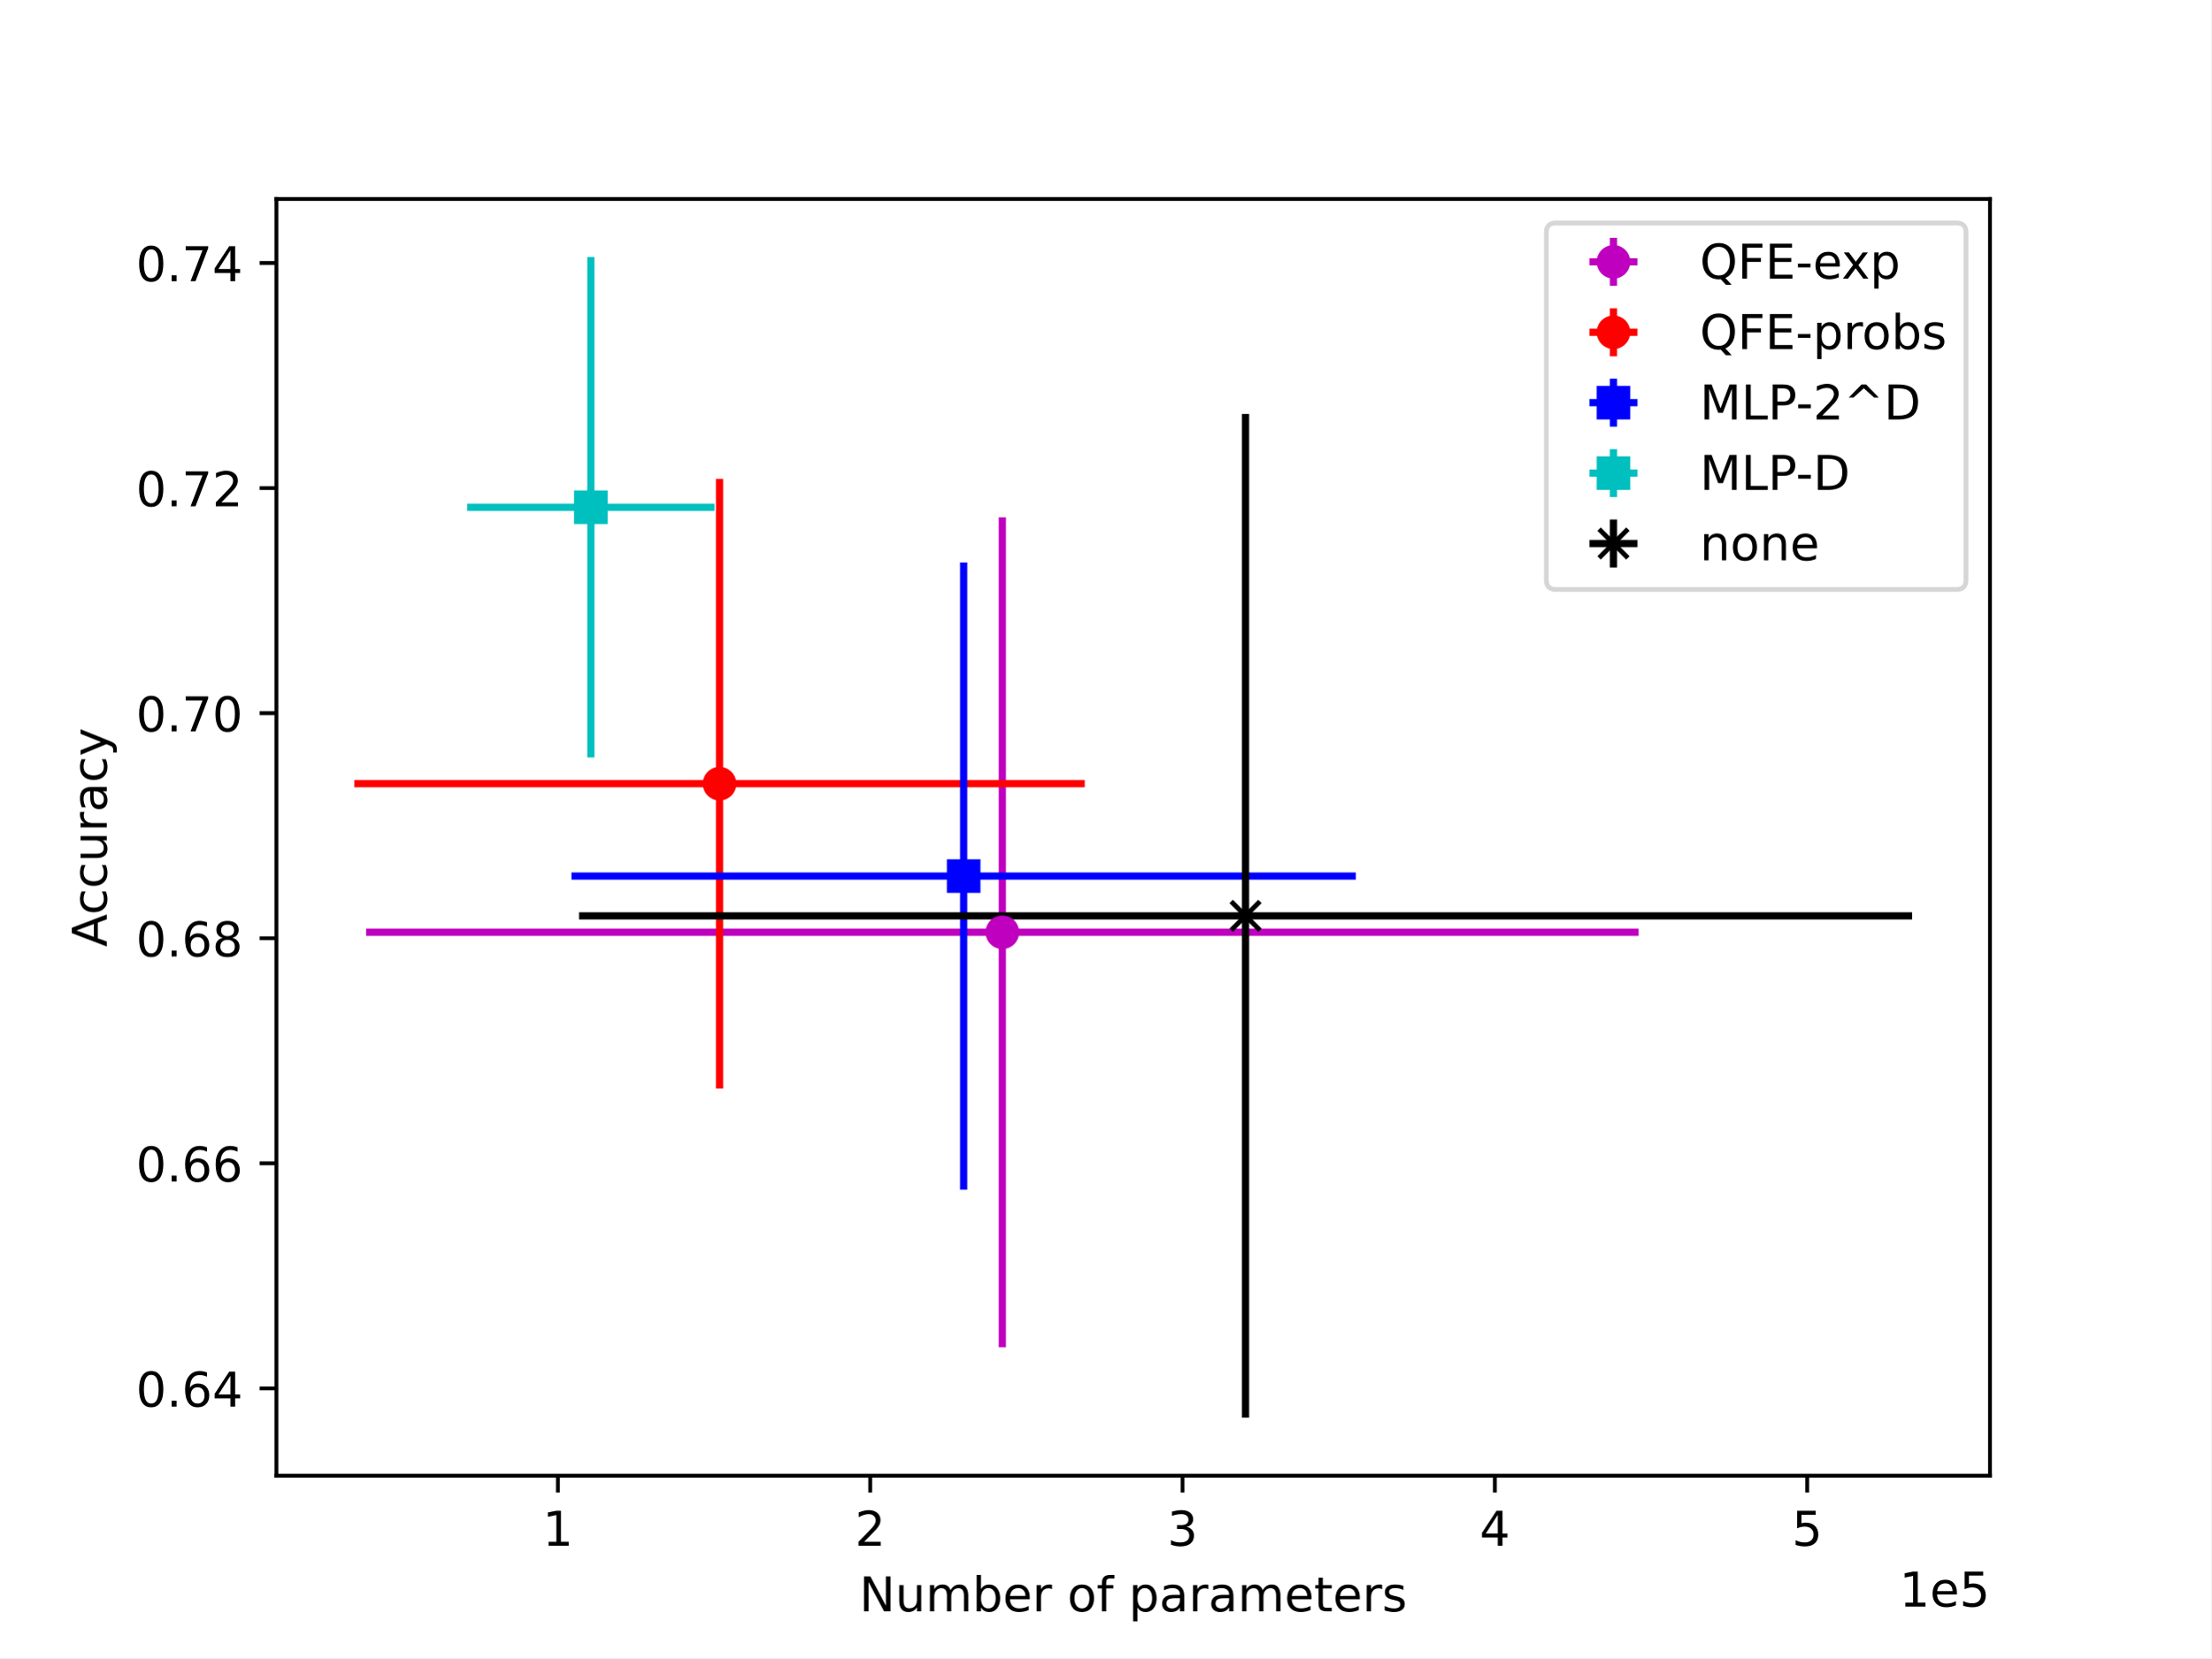
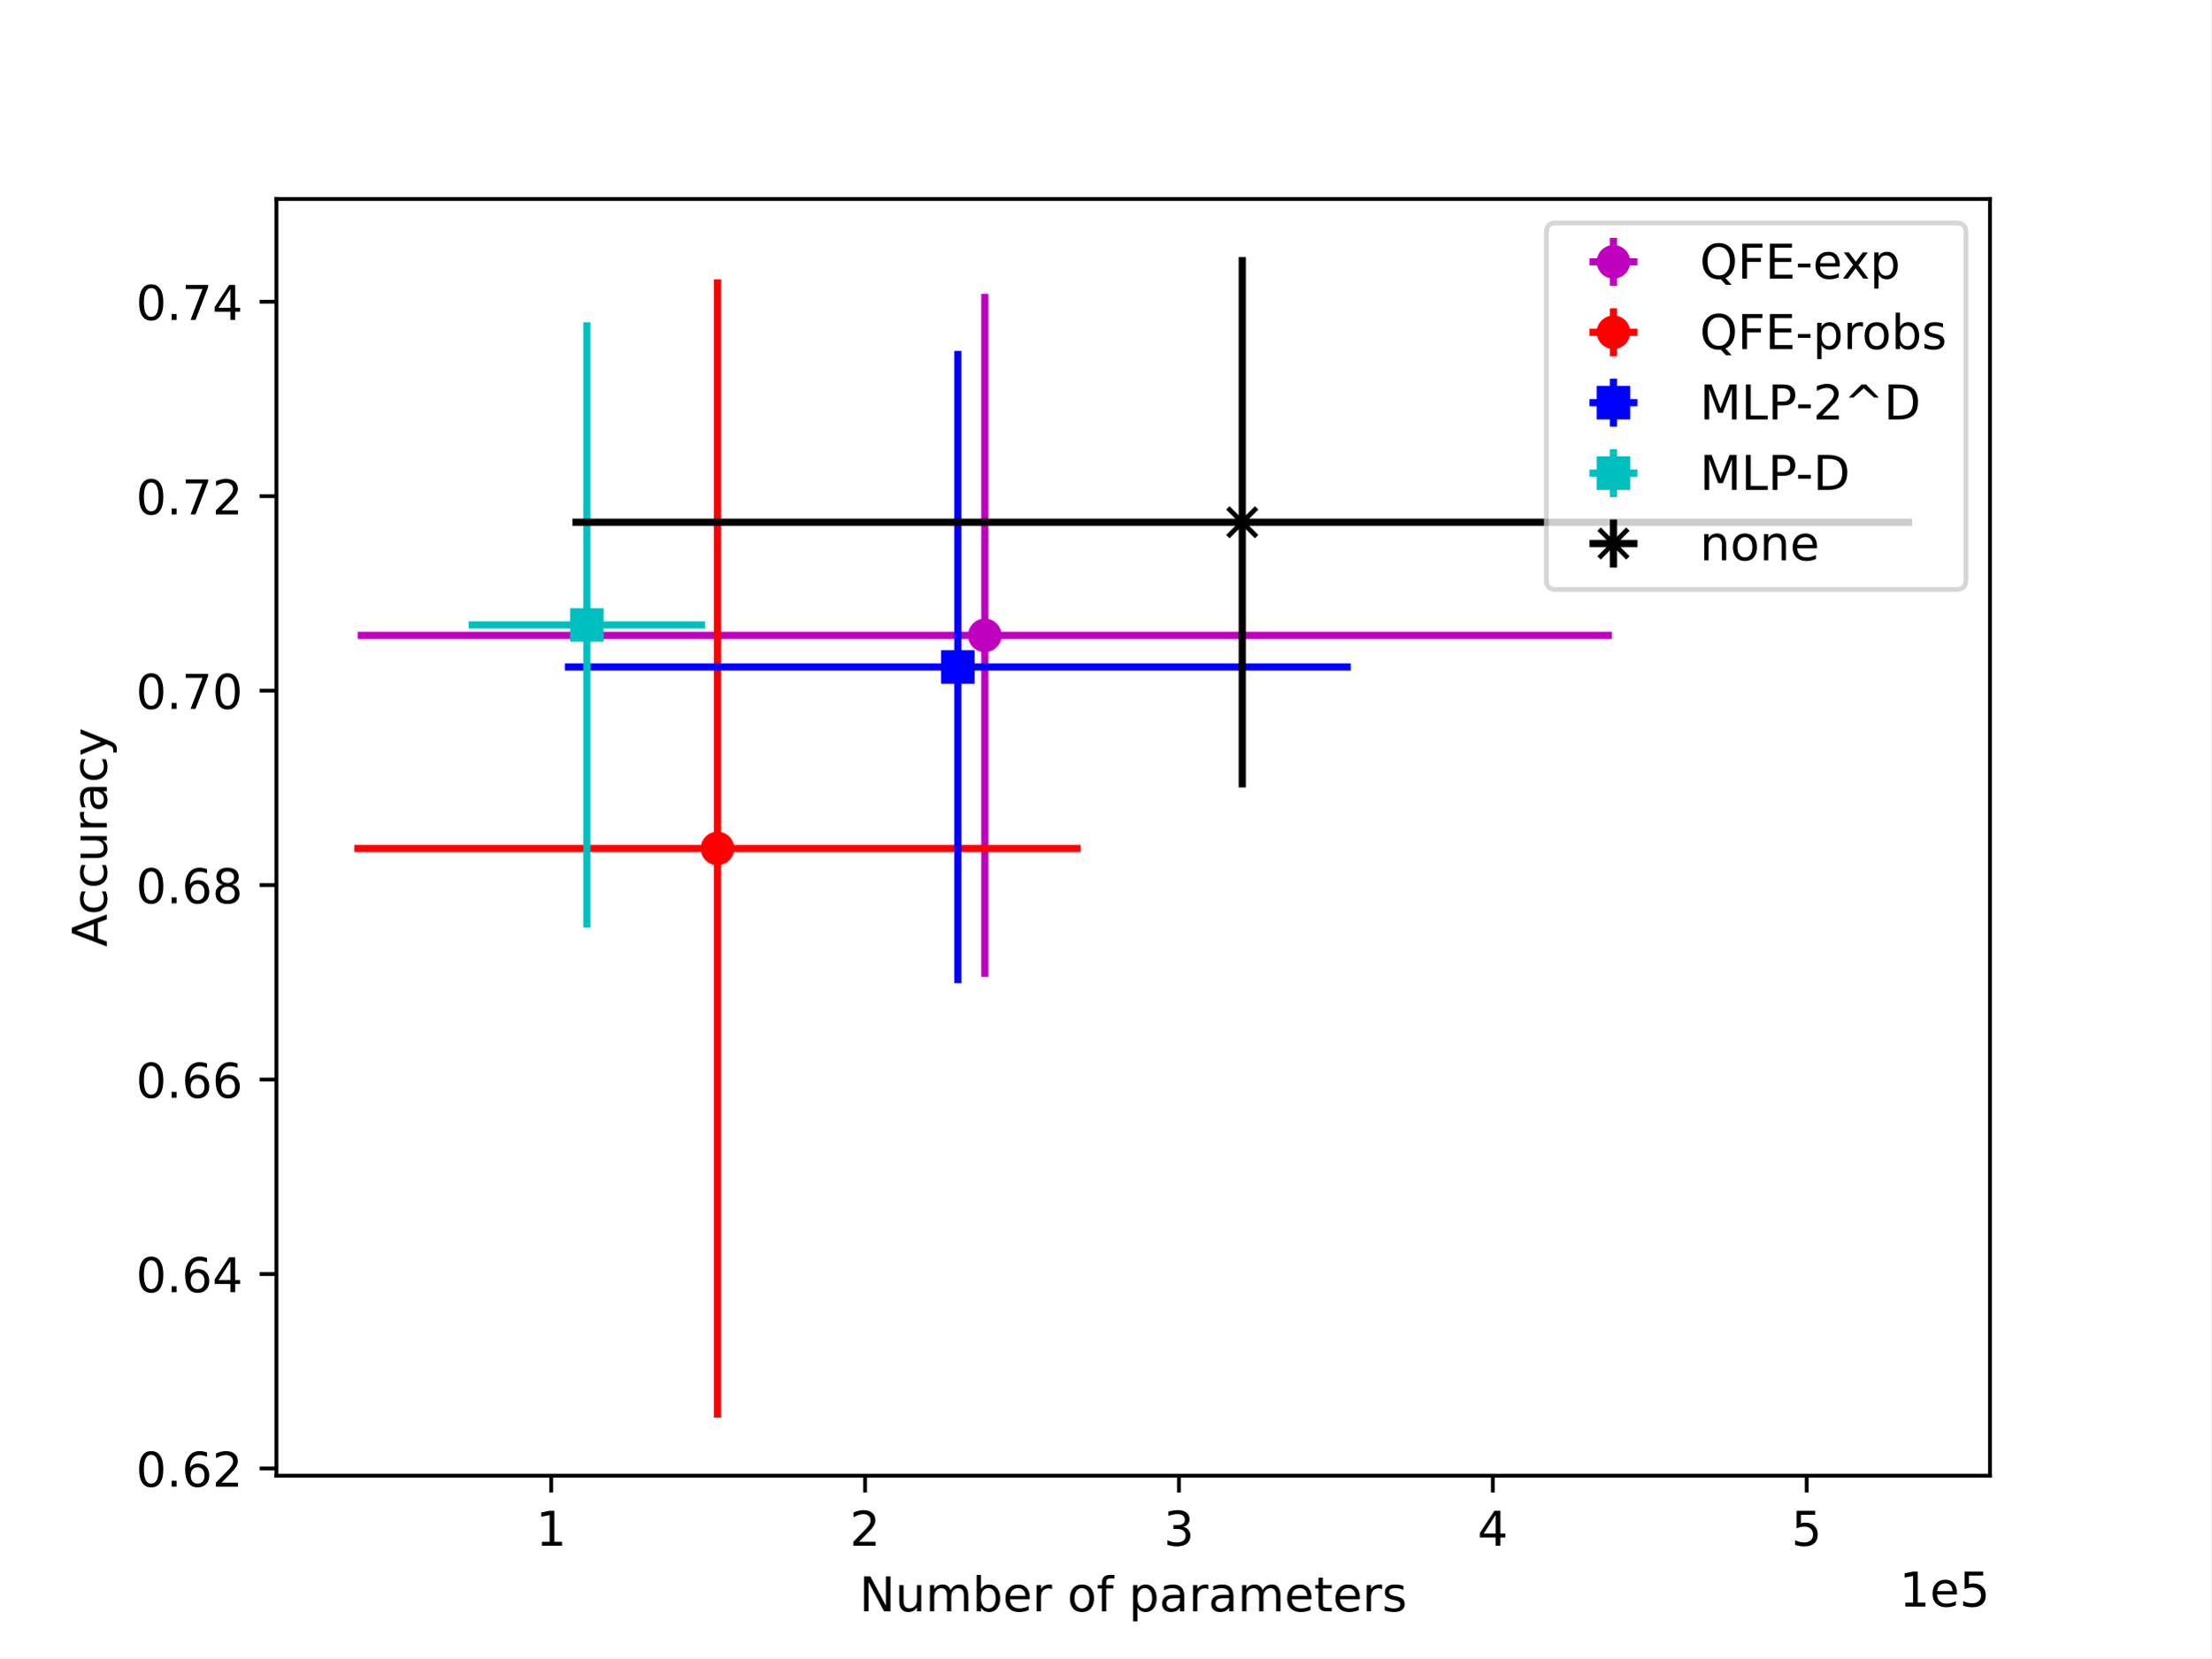
<svg xmlns="http://www.w3.org/2000/svg" xmlns:xlink="http://www.w3.org/1999/xlink" width="460.8pt" height="345.6pt" viewBox="0 0 460.8 345.6" version="1.1">
  <defs>
    <style type="text/css">*{stroke-linejoin: round; stroke-linecap: butt}</style>
  </defs>
  <g id="figure_1">
    <g id="patch_1">
      <path d="M 0 345.6  L 460.8 345.6  L 460.8 0  L 0 0  z " style="fill: #ffffff" />
    </g>
    <g id="axes_1">
      <g id="patch_2">
        <path d="M 57.6 307.584  L 414.72 307.584  L 414.72 41.472  L 57.6 41.472  z " style="fill: #ffffff" />
      </g>
      <g id="matplotlib.axis_1">
        <g id="xtick_1">
          <g id="line2d_1">
            <defs>
-               <path id="m960e04adf8" d="M 0 0  L 0 3.5  " style="stroke: #000000; stroke-width: 0.8" />
-             </defs>
-             <g>
-               <use xlink:href="#m960e04adf8" x="116.259" y="307.584" style="stroke: #000000; stroke-width: 0.8" />
+               <path id="mc04cc6ce71" d="M 0 0  L 0 3.5  " style="stroke: #000000; stroke-width: 0.8" />
+             </defs>
+             <g>
+               <use xlink:href="#mc04cc6ce71" x="114.866" y="307.584" style="stroke: #000000; stroke-width: 0.8" />
            </g>
          </g>
          <g id="text_1">
-             <g transform="translate(113.0782 322.1824) scale(0.1 -0.1)">
+             <g transform="translate(111.685 322.1824) scale(0.1 -0.1)">
              <defs>
                <path id="DejaVuSans-31" d="M 794 531  L 1825 531  L 1825 4091  L 703 3866  L 703 4441  L 1819 4666  L 2450 4666  L 2450 531  L 3481 531  L 3481 0  L 794 0  L 794 531  z " transform="scale(0.015625)" />
              </defs>
              <use xlink:href="#DejaVuSans-31" />
            </g>
          </g>
        </g>
        <g id="xtick_2">
          <g id="line2d_2">
            <g>
-               <use xlink:href="#m960e04adf8" x="181.353" y="307.584" style="stroke: #000000; stroke-width: 0.8" />
+               <use xlink:href="#mc04cc6ce71" x="180.281" y="307.584" style="stroke: #000000; stroke-width: 0.8" />
            </g>
          </g>
          <g id="text_2">
-             <g transform="translate(178.1717 322.1824) scale(0.1 -0.1)">
+             <g transform="translate(177.0998 322.1824) scale(0.1 -0.1)">
              <defs>
                <path id="DejaVuSans-32" d="M 1228 531  L 3431 531  L 3431 0  L 469 0  L 469 531  Q 828 903 1448 1529  Q 2069 2156 2228 2338  Q 2531 2678 2651 2914  Q 2772 3150 2772 3378  Q 2772 3750 2511 3984  Q 2250 4219 1831 4219  Q 1534 4219 1204 4116  Q 875 4013 500 3803  L 500 4441  Q 881 4594 1212 4672  Q 1544 4750 1819 4750  Q 2544 4750 2975 4387  Q 3406 4025 3406 3419  Q 3406 3131 3298 2873  Q 3191 2616 2906 2266  Q 2828 2175 2409 1742  Q 1991 1309 1228 531  z " transform="scale(0.015625)" />
              </defs>
              <use xlink:href="#DejaVuSans-32" />
            </g>
          </g>
        </g>
        <g id="xtick_3">
          <g id="line2d_3">
            <g>
-               <use xlink:href="#m960e04adf8" x="246.446" y="307.584" style="stroke: #000000; stroke-width: 0.8" />
+               <use xlink:href="#mc04cc6ce71" x="245.696" y="307.584" style="stroke: #000000; stroke-width: 0.8" />
            </g>
          </g>
          <g id="text_3">
-             <g transform="translate(243.2651 322.1824) scale(0.1 -0.1)">
+             <g transform="translate(242.5146 322.1824) scale(0.1 -0.1)">
              <defs>
                <path id="DejaVuSans-33" d="M 2597 2516  Q 3050 2419 3304 2112  Q 3559 1806 3559 1356  Q 3559 666 3084 287  Q 2609 -91 1734 -91  Q 1441 -91 1130 -33  Q 819 25 488 141  L 488 750  Q 750 597 1062 519  Q 1375 441 1716 441  Q 2309 441 2620 675  Q 2931 909 2931 1356  Q 2931 1769 2642 2001  Q 2353 2234 1838 2234  L 1294 2234  L 1294 2753  L 1863 2753  Q 2328 2753 2575 2939  Q 2822 3125 2822 3475  Q 2822 3834 2567 4026  Q 2313 4219 1838 4219  Q 1578 4219 1281 4162  Q 984 4106 628 3988  L 628 4550  Q 988 4650 1302 4700  Q 1616 4750 1894 4750  Q 2613 4750 3031 4423  Q 3450 4097 3450 3541  Q 3450 3153 3228 2886  Q 3006 2619 2597 2516  z " transform="scale(0.015625)" />
              </defs>
              <use xlink:href="#DejaVuSans-33" />
            </g>
          </g>
        </g>
        <g id="xtick_4">
          <g id="line2d_4">
            <g>
-               <use xlink:href="#m960e04adf8" x="311.54" y="307.584" style="stroke: #000000; stroke-width: 0.8" />
+               <use xlink:href="#mc04cc6ce71" x="311.111" y="307.584" style="stroke: #000000; stroke-width: 0.8" />
            </g>
          </g>
          <g id="text_4">
-             <g transform="translate(308.3586 322.1824) scale(0.1 -0.1)">
+             <g transform="translate(307.9294 322.1824) scale(0.1 -0.1)">
              <defs>
                <path id="DejaVuSans-34" d="M 2419 4116  L 825 1625  L 2419 1625  L 2419 4116  z M 2253 4666  L 3047 4666  L 3047 1625  L 3713 1625  L 3713 1100  L 3047 1100  L 3047 0  L 2419 0  L 2419 1100  L 313 1100  L 313 1709  L 2253 4666  z " transform="scale(0.015625)" />
              </defs>
              <use xlink:href="#DejaVuSans-34" />
            </g>
          </g>
        </g>
        <g id="xtick_5">
          <g id="line2d_5">
            <g>
-               <use xlink:href="#m960e04adf8" x="376.633" y="307.584" style="stroke: #000000; stroke-width: 0.8" />
+               <use xlink:href="#mc04cc6ce71" x="376.525" y="307.584" style="stroke: #000000; stroke-width: 0.8" />
            </g>
          </g>
          <g id="text_5">
-             <g transform="translate(373.4521 322.1824) scale(0.1 -0.1)">
+             <g transform="translate(373.3442 322.1824) scale(0.1 -0.1)">
              <defs>
                <path id="DejaVuSans-35" d="M 691 4666  L 3169 4666  L 3169 4134  L 1269 4134  L 1269 2991  Q 1406 3038 1543 3061  Q 1681 3084 1819 3084  Q 2600 3084 3056 2656  Q 3513 2228 3513 1497  Q 3513 744 3044 326  Q 2575 -91 1722 -91  Q 1428 -91 1123 -41  Q 819 9 494 109  L 494 744  Q 775 591 1075 516  Q 1375 441 1709 441  Q 2250 441 2565 725  Q 2881 1009 2881 1497  Q 2881 1984 2565 2268  Q 2250 2553 1709 2553  Q 1456 2553 1204 2497  Q 953 2441 691 2322  L 691 4666  z " transform="scale(0.015625)" />
              </defs>
              <use xlink:href="#DejaVuSans-35" />
            </g>
          </g>
        </g>
        <g id="text_6">
          <g transform="translate(179.0748 335.8606) scale(0.1 -0.1)">
            <defs>
              <path id="DejaVuSans-4e" d="M 628 4666  L 1478 4666  L 3547 763  L 3547 4666  L 4159 4666  L 4159 0  L 3309 0  L 1241 3903  L 1241 0  L 628 0  L 628 4666  z " transform="scale(0.015625)" />
              <path id="DejaVuSans-75" d="M 544 1381  L 544 3500  L 1119 3500  L 1119 1403  Q 1119 906 1312 657  Q 1506 409 1894 409  Q 2359 409 2629 706  Q 2900 1003 2900 1516  L 2900 3500  L 3475 3500  L 3475 0  L 2900 0  L 2900 538  Q 2691 219 2414 64  Q 2138 -91 1772 -91  Q 1169 -91 856 284  Q 544 659 544 1381  z M 1991 3584  L 1991 3584  z " transform="scale(0.015625)" />
              <path id="DejaVuSans-6d" d="M 3328 2828  Q 3544 3216 3844 3400  Q 4144 3584 4550 3584  Q 5097 3584 5394 3201  Q 5691 2819 5691 2113  L 5691 0  L 5113 0  L 5113 2094  Q 5113 2597 4934 2840  Q 4756 3084 4391 3084  Q 3944 3084 3684 2787  Q 3425 2491 3425 1978  L 3425 0  L 2847 0  L 2847 2094  Q 2847 2600 2669 2842  Q 2491 3084 2119 3084  Q 1678 3084 1418 2786  Q 1159 2488 1159 1978  L 1159 0  L 581 0  L 581 3500  L 1159 3500  L 1159 2956  Q 1356 3278 1631 3431  Q 1906 3584 2284 3584  Q 2666 3584 2933 3390  Q 3200 3197 3328 2828  z " transform="scale(0.015625)" />
              <path id="DejaVuSans-62" d="M 3116 1747  Q 3116 2381 2855 2742  Q 2594 3103 2138 3103  Q 1681 3103 1420 2742  Q 1159 2381 1159 1747  Q 1159 1113 1420 752  Q 1681 391 2138 391  Q 2594 391 2855 752  Q 3116 1113 3116 1747  z M 1159 2969  Q 1341 3281 1617 3432  Q 1894 3584 2278 3584  Q 2916 3584 3314 3078  Q 3713 2572 3713 1747  Q 3713 922 3314 415  Q 2916 -91 2278 -91  Q 1894 -91 1617 61  Q 1341 213 1159 525  L 1159 0  L 581 0  L 581 4863  L 1159 4863  L 1159 2969  z " transform="scale(0.015625)" />
              <path id="DejaVuSans-65" d="M 3597 1894  L 3597 1613  L 953 1613  Q 991 1019 1311 708  Q 1631 397 2203 397  Q 2534 397 2845 478  Q 3156 559 3463 722  L 3463 178  Q 3153 47 2828 -22  Q 2503 -91 2169 -91  Q 1331 -91 842 396  Q 353 884 353 1716  Q 353 2575 817 3079  Q 1281 3584 2069 3584  Q 2775 3584 3186 3129  Q 3597 2675 3597 1894  z M 3022 2063  Q 3016 2534 2758 2815  Q 2500 3097 2075 3097  Q 1594 3097 1305 2825  Q 1016 2553 972 2059  L 3022 2063  z " transform="scale(0.015625)" />
              <path id="DejaVuSans-72" d="M 2631 2963  Q 2534 3019 2420 3045  Q 2306 3072 2169 3072  Q 1681 3072 1420 2755  Q 1159 2438 1159 1844  L 1159 0  L 581 0  L 581 3500  L 1159 3500  L 1159 2956  Q 1341 3275 1631 3429  Q 1922 3584 2338 3584  Q 2397 3584 2469 3576  Q 2541 3569 2628 3553  L 2631 2963  z " transform="scale(0.015625)" />
              <path id="DejaVuSans-20" transform="scale(0.015625)" />
              <path id="DejaVuSans-6f" d="M 1959 3097  Q 1497 3097 1228 2736  Q 959 2375 959 1747  Q 959 1119 1226 758  Q 1494 397 1959 397  Q 2419 397 2687 759  Q 2956 1122 2956 1747  Q 2956 2369 2687 2733  Q 2419 3097 1959 3097  z M 1959 3584  Q 2709 3584 3137 3096  Q 3566 2609 3566 1747  Q 3566 888 3137 398  Q 2709 -91 1959 -91  Q 1206 -91 779 398  Q 353 888 353 1747  Q 353 2609 779 3096  Q 1206 3584 1959 3584  z " transform="scale(0.015625)" />
              <path id="DejaVuSans-66" d="M 2375 4863  L 2375 4384  L 1825 4384  Q 1516 4384 1395 4259  Q 1275 4134 1275 3809  L 1275 3500  L 2222 3500  L 2222 3053  L 1275 3053  L 1275 0  L 697 0  L 697 3053  L 147 3053  L 147 3500  L 697 3500  L 697 3744  Q 697 4328 969 4595  Q 1241 4863 1831 4863  L 2375 4863  z " transform="scale(0.015625)" />
              <path id="DejaVuSans-70" d="M 1159 525  L 1159 -1331  L 581 -1331  L 581 3500  L 1159 3500  L 1159 2969  Q 1341 3281 1617 3432  Q 1894 3584 2278 3584  Q 2916 3584 3314 3078  Q 3713 2572 3713 1747  Q 3713 922 3314 415  Q 2916 -91 2278 -91  Q 1894 -91 1617 61  Q 1341 213 1159 525  z M 3116 1747  Q 3116 2381 2855 2742  Q 2594 3103 2138 3103  Q 1681 3103 1420 2742  Q 1159 2381 1159 1747  Q 1159 1113 1420 752  Q 1681 391 2138 391  Q 2594 391 2855 752  Q 3116 1113 3116 1747  z " transform="scale(0.015625)" />
              <path id="DejaVuSans-61" d="M 2194 1759  Q 1497 1759 1228 1600  Q 959 1441 959 1056  Q 959 750 1161 570  Q 1363 391 1709 391  Q 2188 391 2477 730  Q 2766 1069 2766 1631  L 2766 1759  L 2194 1759  z M 3341 1997  L 3341 0  L 2766 0  L 2766 531  Q 2569 213 2275 61  Q 1981 -91 1556 -91  Q 1019 -91 701 211  Q 384 513 384 1019  Q 384 1609 779 1909  Q 1175 2209 1959 2209  L 2766 2209  L 2766 2266  Q 2766 2663 2505 2880  Q 2244 3097 1772 3097  Q 1472 3097 1187 3025  Q 903 2953 641 2809  L 641 3341  Q 956 3463 1253 3523  Q 1550 3584 1831 3584  Q 2591 3584 2966 3190  Q 3341 2797 3341 1997  z " transform="scale(0.015625)" />
              <path id="DejaVuSans-74" d="M 1172 4494  L 1172 3500  L 2356 3500  L 2356 3053  L 1172 3053  L 1172 1153  Q 1172 725 1289 603  Q 1406 481 1766 481  L 2356 481  L 2356 0  L 1766 0  Q 1100 0 847 248  Q 594 497 594 1153  L 594 3053  L 172 3053  L 172 3500  L 594 3500  L 594 4494  L 1172 4494  z " transform="scale(0.015625)" />
              <path id="DejaVuSans-73" d="M 2834 3397  L 2834 2853  Q 2591 2978 2328 3040  Q 2066 3103 1784 3103  Q 1356 3103 1142 2972  Q 928 2841 928 2578  Q 928 2378 1081 2264  Q 1234 2150 1697 2047  L 1894 2003  Q 2506 1872 2764 1633  Q 3022 1394 3022 966  Q 3022 478 2636 193  Q 2250 -91 1575 -91  Q 1294 -91 989 -36  Q 684 19 347 128  L 347 722  Q 666 556 975 473  Q 1284 391 1588 391  Q 1994 391 2212 530  Q 2431 669 2431 922  Q 2431 1156 2273 1281  Q 2116 1406 1581 1522  L 1381 1569  Q 847 1681 609 1914  Q 372 2147 372 2553  Q 372 3047 722 3315  Q 1072 3584 1716 3584  Q 2034 3584 2315 3537  Q 2597 3491 2834 3397  z " transform="scale(0.015625)" />
            </defs>
            <use xlink:href="#DejaVuSans-4e" />
            <use xlink:href="#DejaVuSans-75" x="74.805" />
            <use xlink:href="#DejaVuSans-6d" x="138.184" />
            <use xlink:href="#DejaVuSans-62" x="235.596" />
            <use xlink:href="#DejaVuSans-65" x="299.072" />
            <use xlink:href="#DejaVuSans-72" x="360.596" />
            <use xlink:href="#DejaVuSans-20" x="401.709" />
            <use xlink:href="#DejaVuSans-6f" x="433.496" />
            <use xlink:href="#DejaVuSans-66" x="494.678" />
            <use xlink:href="#DejaVuSans-20" x="529.883" />
            <use xlink:href="#DejaVuSans-70" x="561.67" />
            <use xlink:href="#DejaVuSans-61" x="625.146" />
            <use xlink:href="#DejaVuSans-72" x="686.426" />
            <use xlink:href="#DejaVuSans-61" x="727.539" />
            <use xlink:href="#DejaVuSans-6d" x="788.818" />
            <use xlink:href="#DejaVuSans-65" x="886.23" />
            <use xlink:href="#DejaVuSans-74" x="947.754" />
            <use xlink:href="#DejaVuSans-65" x="986.963" />
            <use xlink:href="#DejaVuSans-72" x="1048.486" />
            <use xlink:href="#DejaVuSans-73" x="1089.6" />
          </g>
        </g>
        <g id="text_7">
          <g transform="translate(395.8419 334.8606) scale(0.1 -0.1)">
            <use xlink:href="#DejaVuSans-31" />
            <use xlink:href="#DejaVuSans-65" x="63.623" />
            <use xlink:href="#DejaVuSans-35" x="125.146" />
          </g>
        </g>
      </g>
      <g id="matplotlib.axis_2">
        <g id="ytick_1">
          <g id="line2d_6">
            <defs>
-               <path id="m4f26258c43" d="M 0 0  L -3.5 0  " style="stroke: #000000; stroke-width: 0.8" />
-             </defs>
-             <g>
-               <use xlink:href="#m4f26258c43" x="57.6" y="289.392" style="stroke: #000000; stroke-width: 0.8" />
+               <path id="m6b4bc1e664" d="M 0 0  L -3.5 0  " style="stroke: #000000; stroke-width: 0.8" />
+             </defs>
+             <g>
+               <use xlink:href="#m6b4bc1e664" x="57.6" y="306.078" style="stroke: #000000; stroke-width: 0.8" />
            </g>
          </g>
          <g id="text_8">
-             <g transform="translate(28.33438 293.1916) scale(0.1 -0.1)">
+             <g transform="translate(28.33438 309.8769) scale(0.1 -0.1)">
              <defs>
                <path id="DejaVuSans-30" d="M 2034 4250  Q 1547 4250 1301 3770  Q 1056 3291 1056 2328  Q 1056 1369 1301 889  Q 1547 409 2034 409  Q 2525 409 2770 889  Q 3016 1369 3016 2328  Q 3016 3291 2770 3770  Q 2525 4250 2034 4250  z M 2034 4750  Q 2819 4750 3233 4129  Q 3647 3509 3647 2328  Q 3647 1150 3233 529  Q 2819 -91 2034 -91  Q 1250 -91 836 529  Q 422 1150 422 2328  Q 422 3509 836 4129  Q 1250 4750 2034 4750  z " transform="scale(0.015625)" />
                <path id="DejaVuSans-2e" d="M 684 794  L 1344 794  L 1344 0  L 684 0  L 684 794  z " transform="scale(0.015625)" />
                <path id="DejaVuSans-36" d="M 2113 2584  Q 1688 2584 1439 2293  Q 1191 2003 1191 1497  Q 1191 994 1439 701  Q 1688 409 2113 409  Q 2538 409 2786 701  Q 3034 994 3034 1497  Q 3034 2003 2786 2293  Q 2538 2584 2113 2584  z M 3366 4563  L 3366 3988  Q 3128 4100 2886 4159  Q 2644 4219 2406 4219  Q 1781 4219 1451 3797  Q 1122 3375 1075 2522  Q 1259 2794 1537 2939  Q 1816 3084 2150 3084  Q 2853 3084 3261 2657  Q 3669 2231 3669 1497  Q 3669 778 3244 343  Q 2819 -91 2113 -91  Q 1303 -91 875 529  Q 447 1150 447 2328  Q 447 3434 972 4092  Q 1497 4750 2381 4750  Q 2619 4750 2861 4703  Q 3103 4656 3366 4563  z " transform="scale(0.015625)" />
              </defs>
              <use xlink:href="#DejaVuSans-30" />
              <use xlink:href="#DejaVuSans-2e" x="63.623" />
              <use xlink:href="#DejaVuSans-36" x="95.41" />
-               <use xlink:href="#DejaVuSans-34" x="159.033" />
+               <use xlink:href="#DejaVuSans-32" x="159.033" />
            </g>
          </g>
        </g>
        <g id="ytick_2">
          <g id="line2d_7">
            <g>
-               <use xlink:href="#m4f26258c43" x="57.6" y="242.475" style="stroke: #000000; stroke-width: 0.8" />
+               <use xlink:href="#m6b4bc1e664" x="57.6" y="265.545" style="stroke: #000000; stroke-width: 0.8" />
            </g>
          </g>
          <g id="text_9">
-             <g transform="translate(28.33438 246.2746) scale(0.1 -0.1)">
+             <g transform="translate(28.33438 269.344) scale(0.1 -0.1)">
+               <use xlink:href="#DejaVuSans-30" />
+               <use xlink:href="#DejaVuSans-2e" x="63.623" />
+               <use xlink:href="#DejaVuSans-36" x="95.41" />
+               <use xlink:href="#DejaVuSans-34" x="159.033" />
+             </g>
+           </g>
+         </g>
+         <g id="ytick_3">
+           <g id="line2d_8">
+             <g>
+               <use xlink:href="#m6b4bc1e664" x="57.6" y="225.012" style="stroke: #000000; stroke-width: 0.8" />
+             </g>
+           </g>
+           <g id="text_10">
+             <g transform="translate(28.33438 228.811) scale(0.1 -0.1)">
              <use xlink:href="#DejaVuSans-30" />
              <use xlink:href="#DejaVuSans-2e" x="63.623" />
              <use xlink:href="#DejaVuSans-36" x="95.41" />
              <use xlink:href="#DejaVuSans-36" x="159.033" />
            </g>
          </g>
        </g>
-         <g id="ytick_3">
-           <g id="line2d_8">
-             <g>
-               <use xlink:href="#m4f26258c43" x="57.6" y="195.558" style="stroke: #000000; stroke-width: 0.8" />
-             </g>
-           </g>
-           <g id="text_10">
-             <g transform="translate(28.33438 199.3577) scale(0.1 -0.1)">
+         <g id="ytick_4">
+           <g id="line2d_9">
+             <g>
+               <use xlink:href="#m6b4bc1e664" x="57.6" y="184.479" style="stroke: #000000; stroke-width: 0.8" />
+             </g>
+           </g>
+           <g id="text_11">
+             <g transform="translate(28.33438 188.278) scale(0.1 -0.1)">
              <defs>
                <path id="DejaVuSans-38" d="M 2034 2216  Q 1584 2216 1326 1975  Q 1069 1734 1069 1313  Q 1069 891 1326 650  Q 1584 409 2034 409  Q 2484 409 2743 651  Q 3003 894 3003 1313  Q 3003 1734 2745 1975  Q 2488 2216 2034 2216  z M 1403 2484  Q 997 2584 770 2862  Q 544 3141 544 3541  Q 544 4100 942 4425  Q 1341 4750 2034 4750  Q 2731 4750 3128 4425  Q 3525 4100 3525 3541  Q 3525 3141 3298 2862  Q 3072 2584 2669 2484  Q 3125 2378 3379 2068  Q 3634 1759 3634 1313  Q 3634 634 3220 271  Q 2806 -91 2034 -91  Q 1263 -91 848 271  Q 434 634 434 1313  Q 434 1759 690 2068  Q 947 2378 1403 2484  z M 1172 3481  Q 1172 3119 1398 2916  Q 1625 2713 2034 2713  Q 2441 2713 2670 2916  Q 2900 3119 2900 3481  Q 2900 3844 2670 4047  Q 2441 4250 2034 4250  Q 1625 4250 1398 4047  Q 1172 3844 1172 3481  z " transform="scale(0.015625)" />
              </defs>
              <use xlink:href="#DejaVuSans-30" />
              <use xlink:href="#DejaVuSans-2e" x="63.623" />
              <use xlink:href="#DejaVuSans-36" x="95.41" />
              <use xlink:href="#DejaVuSans-38" x="159.033" />
            </g>
          </g>
        </g>
-         <g id="ytick_4">
-           <g id="line2d_9">
-             <g>
-               <use xlink:href="#m4f26258c43" x="57.6" y="148.642" style="stroke: #000000; stroke-width: 0.8" />
-             </g>
-           </g>
-           <g id="text_11">
-             <g transform="translate(28.33438 152.4407) scale(0.1 -0.1)">
+         <g id="ytick_5">
+           <g id="line2d_10">
+             <g>
+               <use xlink:href="#m6b4bc1e664" x="57.6" y="143.946" style="stroke: #000000; stroke-width: 0.8" />
+             </g>
+           </g>
+           <g id="text_12">
+             <g transform="translate(28.33438 147.7451) scale(0.1 -0.1)">
              <defs>
                <path id="DejaVuSans-37" d="M 525 4666  L 3525 4666  L 3525 4397  L 1831 0  L 1172 0  L 2766 4134  L 525 4134  L 525 4666  z " transform="scale(0.015625)" />
              </defs>
              <use xlink:href="#DejaVuSans-30" />
              <use xlink:href="#DejaVuSans-2e" x="63.623" />
              <use xlink:href="#DejaVuSans-37" x="95.41" />
              <use xlink:href="#DejaVuSans-30" x="159.033" />
            </g>
          </g>
        </g>
-         <g id="ytick_5">
-           <g id="line2d_10">
-             <g>
-               <use xlink:href="#m4f26258c43" x="57.6" y="101.725" style="stroke: #000000; stroke-width: 0.8" />
-             </g>
-           </g>
-           <g id="text_12">
-             <g transform="translate(28.33438 105.5238) scale(0.1 -0.1)">
+         <g id="ytick_6">
+           <g id="line2d_11">
+             <g>
+               <use xlink:href="#m6b4bc1e664" x="57.6" y="103.413" style="stroke: #000000; stroke-width: 0.8" />
+             </g>
+           </g>
+           <g id="text_13">
+             <g transform="translate(28.33438 107.2121) scale(0.1 -0.1)">
              <use xlink:href="#DejaVuSans-30" />
              <use xlink:href="#DejaVuSans-2e" x="63.623" />
              <use xlink:href="#DejaVuSans-37" x="95.41" />
              <use xlink:href="#DejaVuSans-32" x="159.033" />
            </g>
          </g>
        </g>
-         <g id="ytick_6">
-           <g id="line2d_11">
-             <g>
-               <use xlink:href="#m4f26258c43" x="57.6" y="54.808" style="stroke: #000000; stroke-width: 0.8" />
-             </g>
-           </g>
-           <g id="text_13">
-             <g transform="translate(28.33438 58.60681) scale(0.1 -0.1)">
+         <g id="ytick_7">
+           <g id="line2d_12">
+             <g>
+               <use xlink:href="#m6b4bc1e664" x="57.6" y="62.88" style="stroke: #000000; stroke-width: 0.8" />
+             </g>
+           </g>
+           <g id="text_14">
+             <g transform="translate(28.33438 66.67918) scale(0.1 -0.1)">
              <use xlink:href="#DejaVuSans-30" />
              <use xlink:href="#DejaVuSans-2e" x="63.623" />
              <use xlink:href="#DejaVuSans-37" x="95.41" />
              <use xlink:href="#DejaVuSans-34" x="159.033" />
            </g>
          </g>
        </g>
-         <g id="text_14">
+         <g id="text_15">
          <g transform="translate(22.25469 197.3561) rotate(-90) scale(0.1 -0.1)">
            <defs>
              <path id="DejaVuSans-41" d="M 2188 4044  L 1331 1722  L 3047 1722  L 2188 4044  z M 1831 4666  L 2547 4666  L 4325 0  L 3669 0  L 3244 1197  L 1141 1197  L 716 0  L 50 0  L 1831 4666  z " transform="scale(0.015625)" />
              <path id="DejaVuSans-63" d="M 3122 3366  L 3122 2828  Q 2878 2963 2633 3030  Q 2388 3097 2138 3097  Q 1578 3097 1268 2742  Q 959 2388 959 1747  Q 959 1106 1268 751  Q 1578 397 2138 397  Q 2388 397 2633 464  Q 2878 531 3122 666  L 3122 134  Q 2881 22 2623 -34  Q 2366 -91 2075 -91  Q 1284 -91 818 406  Q 353 903 353 1747  Q 353 2603 823 3093  Q 1294 3584 2113 3584  Q 2378 3584 2631 3529  Q 2884 3475 3122 3366  z " transform="scale(0.015625)" />
              <path id="DejaVuSans-79" d="M 2059 -325  Q 1816 -950 1584 -1140  Q 1353 -1331 966 -1331  L 506 -1331  L 506 -850  L 844 -850  Q 1081 -850 1212 -737  Q 1344 -625 1503 -206  L 1606 56  L 191 3500  L 800 3500  L 1894 763  L 2988 3500  L 3597 3500  L 2059 -325  z " transform="scale(0.015625)" />
            </defs>
            <use xlink:href="#DejaVuSans-41" />
            <use xlink:href="#DejaVuSans-63" x="66.658" />
            <use xlink:href="#DejaVuSans-63" x="121.639" />
            <use xlink:href="#DejaVuSans-75" x="176.619" />
            <use xlink:href="#DejaVuSans-72" x="239.998" />
            <use xlink:href="#DejaVuSans-61" x="281.111" />
            <use xlink:href="#DejaVuSans-63" x="342.391" />
            <use xlink:href="#DejaVuSans-79" x="397.371" />
          </g>
        </g>
      </g>
      <g id="LineCollection_1">
-         <path d="M 76.29 194.316  L 341.492 194.316  " clip-path="url(#p9a571af8f9)" style="fill: none; stroke: #bf00bf; stroke-width: 1.5" />
+         <path d="M 74.546 132.434  L 335.932 132.434  " clip-path="url(#p54a8f505dd)" style="fill: none; stroke: #bf00bf; stroke-width: 1.5" />
      </g>
      <g id="LineCollection_2">
-         <path d="M 208.891 280.818  L 208.891 107.814  " clip-path="url(#p9a571af8f9)" style="fill: none; stroke: #bf00bf; stroke-width: 1.5" />
+         <path d="M 205.239 203.624  L 205.239 61.244  " clip-path="url(#p54a8f505dd)" style="fill: none; stroke: #bf00bf; stroke-width: 1.5" />
      </g>
      <g id="LineCollection_3">
-         <path d="M 73.833 163.345  L 226.064 163.345  " clip-path="url(#p9a571af8f9)" style="fill: none; stroke: #ff0000; stroke-width: 1.5" />
+         <path d="M 73.833 176.847  L 225.213 176.847  " clip-path="url(#p54a8f505dd)" style="fill: none; stroke: #ff0000; stroke-width: 1.5" />
      </g>
      <g id="LineCollection_4">
-         <path d="M 149.949 226.893  L 149.949 99.797  " clip-path="url(#p9a571af8f9)" style="fill: none; stroke: #ff0000; stroke-width: 1.5" />
+         <path d="M 149.523 295.488  L 149.523 58.207  " clip-path="url(#p54a8f505dd)" style="fill: none; stroke: #ff0000; stroke-width: 1.5" />
      </g>
      <g id="LineCollection_5">
-         <path d="M 119.09 182.598  L 282.567 182.598  " clip-path="url(#p9a571af8f9)" style="fill: none; stroke: #0000ff; stroke-width: 1.5" />
+         <path d="M 117.711 139.021  L 281.518 139.021  " clip-path="url(#p54a8f505dd)" style="fill: none; stroke: #0000ff; stroke-width: 1.5" />
      </g>
      <g id="LineCollection_6">
-         <path d="M 200.828 247.97  L 200.828 117.225  " clip-path="url(#p9a571af8f9)" style="fill: none; stroke: #0000ff; stroke-width: 1.5" />
+         <path d="M 199.614 204.91  L 199.614 73.132  " clip-path="url(#p54a8f505dd)" style="fill: none; stroke: #0000ff; stroke-width: 1.5" />
      </g>
      <g id="LineCollection_7">
-         <path d="M 97.36 105.725  L 148.895 105.725  " clip-path="url(#p9a571af8f9)" style="fill: none; stroke: #00bfbf; stroke-width: 1.5" />
+         <path d="M 97.668 130.252  L 146.944 130.252  " clip-path="url(#p54a8f505dd)" style="fill: none; stroke: #00bfbf; stroke-width: 1.5" />
      </g>
      <g id="LineCollection_8">
-         <path d="M 123.127 157.882  L 123.127 53.568  " clip-path="url(#p9a571af8f9)" style="fill: none; stroke: #00bfbf; stroke-width: 1.5" />
+         <path d="M 122.306 193.341  L 122.306 67.164  " clip-path="url(#p54a8f505dd)" style="fill: none; stroke: #00bfbf; stroke-width: 1.5" />
      </g>
      <g id="LineCollection_9">
-         <path d="M 120.663 190.89  L 398.487 190.89  " clip-path="url(#p9a571af8f9)" style="fill: none; stroke: #000000; stroke-width: 1.5" />
+         <path d="M 119.292 108.852  L 398.487 108.852  " clip-path="url(#p54a8f505dd)" style="fill: none; stroke: #000000; stroke-width: 1.5" />
      </g>
      <g id="LineCollection_10">
-         <path d="M 259.575 295.488  L 259.575 86.292  " clip-path="url(#p9a571af8f9)" style="fill: none; stroke: #000000; stroke-width: 1.5" />
-       </g>
-       <g id="line2d_12">
-         <defs>
-           <path id="m5b9c387cae" d="M 0 3  C 0.796 3 1.559 2.684 2.121 2.121  C 2.684 1.559 3 0.796 3 0  C 3 -0.796 2.684 -1.559 2.121 -2.121  C 1.559 -2.684 0.796 -3 0 -3  C -0.796 -3 -1.559 -2.684 -2.121 -2.121  C -2.684 -1.559 -3 -0.796 -3 0  C -3 0.796 -2.684 1.559 -2.121 2.121  C -1.559 2.684 -0.796 3 0 3  z " style="stroke: #bf00bf" />
-         </defs>
-         <g clip-path="url(#p9a571af8f9)">
-           <use xlink:href="#m5b9c387cae" x="208.891" y="194.316" style="fill: #bf00bf; stroke: #bf00bf" />
-         </g>
+         <path d="M 258.889 164.136  L 258.889 53.568  " clip-path="url(#p54a8f505dd)" style="fill: none; stroke: #000000; stroke-width: 1.5" />
      </g>
      <g id="line2d_13">
        <defs>
-           <path id="mc950be8be7" d="M 0 3  C 0.796 3 1.559 2.684 2.121 2.121  C 2.684 1.559 3 0.796 3 0  C 3 -0.796 2.684 -1.559 2.121 -2.121  C 1.559 -2.684 0.796 -3 0 -3  C -0.796 -3 -1.559 -2.684 -2.121 -2.121  C -2.684 -1.559 -3 -0.796 -3 0  C -3 0.796 -2.684 1.559 -2.121 2.121  C -1.559 2.684 -0.796 3 0 3  z " style="stroke: #ff0000" />
+           <path id="m2fdb336c58" d="M 0 3  C 0.796 3 1.559 2.684 2.121 2.121  C 2.684 1.559 3 0.796 3 0  C 3 -0.796 2.684 -1.559 2.121 -2.121  C 1.559 -2.684 0.796 -3 0 -3  C -0.796 -3 -1.559 -2.684 -2.121 -2.121  C -2.684 -1.559 -3 -0.796 -3 0  C -3 0.796 -2.684 1.559 -2.121 2.121  C -1.559 2.684 -0.796 3 0 3  z " style="stroke: #bf00bf" />
        </defs>
-         <g clip-path="url(#p9a571af8f9)">
-           <use xlink:href="#mc950be8be7" x="149.949" y="163.345" style="fill: #ff0000; stroke: #ff0000" />
+         <g clip-path="url(#p54a8f505dd)">
+           <use xlink:href="#m2fdb336c58" x="205.239" y="132.434" style="fill: #bf00bf; stroke: #bf00bf" />
        </g>
      </g>
      <g id="line2d_14">
        <defs>
-           <path id="m1ce27951a0" d="M -3 3  L 3 3  L 3 -3  L -3 -3  z " style="stroke: #0000ff; stroke-linejoin: miter" />
+           <path id="mbd4eb57b2e" d="M 0 3  C 0.796 3 1.559 2.684 2.121 2.121  C 2.684 1.559 3 0.796 3 0  C 3 -0.796 2.684 -1.559 2.121 -2.121  C 1.559 -2.684 0.796 -3 0 -3  C -0.796 -3 -1.559 -2.684 -2.121 -2.121  C -2.684 -1.559 -3 -0.796 -3 0  C -3 0.796 -2.684 1.559 -2.121 2.121  C -1.559 2.684 -0.796 3 0 3  z " style="stroke: #ff0000" />
        </defs>
-         <g clip-path="url(#p9a571af8f9)">
-           <use xlink:href="#m1ce27951a0" x="200.828" y="182.598" style="fill: #0000ff; stroke: #0000ff; stroke-linejoin: miter" />
+         <g clip-path="url(#p54a8f505dd)">
+           <use xlink:href="#mbd4eb57b2e" x="149.523" y="176.847" style="fill: #ff0000; stroke: #ff0000" />
        </g>
      </g>
      <g id="line2d_15">
        <defs>
-           <path id="m1fb40f0f1a" d="M -3 3  L 3 3  L 3 -3  L -3 -3  z " style="stroke: #00bfbf; stroke-linejoin: miter" />
+           <path id="m2ffe38801b" d="M -3 3  L 3 3  L 3 -3  L -3 -3  z " style="stroke: #0000ff; stroke-linejoin: miter" />
        </defs>
-         <g clip-path="url(#p9a571af8f9)">
-           <use xlink:href="#m1fb40f0f1a" x="123.127" y="105.725" style="fill: #00bfbf; stroke: #00bfbf; stroke-linejoin: miter" />
+         <g clip-path="url(#p54a8f505dd)">
+           <use xlink:href="#m2ffe38801b" x="199.614" y="139.021" style="fill: #0000ff; stroke: #0000ff; stroke-linejoin: miter" />
        </g>
      </g>
      <g id="line2d_16">
        <defs>
-           <path id="ma14942162f" d="M -3 3  L 3 -3  M -3 -3  L 3 3  " style="stroke: #000000" />
+           <path id="me6dd4e4fff" d="M -3 3  L 3 3  L 3 -3  L -3 -3  z " style="stroke: #00bfbf; stroke-linejoin: miter" />
        </defs>
-         <g clip-path="url(#p9a571af8f9)">
-           <use xlink:href="#ma14942162f" x="259.575" y="190.89" style="stroke: #000000" />
+         <g clip-path="url(#p54a8f505dd)">
+           <use xlink:href="#me6dd4e4fff" x="122.306" y="130.252" style="fill: #00bfbf; stroke: #00bfbf; stroke-linejoin: miter" />
+         </g>
+       </g>
+       <g id="line2d_17">
+         <defs>
+           <path id="m51ff0b10dd" d="M -3 3  L 3 -3  M -3 -3  L 3 3  " style="stroke: #000000" />
+         </defs>
+         <g clip-path="url(#p54a8f505dd)">
+           <use xlink:href="#m51ff0b10dd" x="258.889" y="108.852" style="stroke: #000000" />
        </g>
      </g>
      <g id="patch_3">
        <path d="M 57.6 307.584  L 57.6 41.472  " style="fill: none; stroke: #000000; stroke-width: 0.8; stroke-linejoin: miter; stroke-linecap: square" />
      </g>
      <g id="patch_4">
        <path d="M 414.72 307.584  L 414.72 41.472  " style="fill: none; stroke: #000000; stroke-width: 0.8; stroke-linejoin: miter; stroke-linecap: square" />
      </g>
      <g id="patch_5">
        <path d="M 57.6 307.584  L 414.72 307.584  " style="fill: none; stroke: #000000; stroke-width: 0.8; stroke-linejoin: miter; stroke-linecap: square" />
      </g>
      <g id="patch_6">
        <path d="M 57.6 41.472  L 414.72 41.472  " style="fill: none; stroke: #000000; stroke-width: 0.8; stroke-linejoin: miter; stroke-linecap: square" />
      </g>
      <g id="legend_1">
        <g id="patch_7">
          <path d="M 324.259 122.863  L 407.72 122.863  Q 409.72 122.863 409.72 120.863  L 409.72 48.472  Q 409.72 46.472 407.72 46.472  L 324.259 46.472  Q 322.259 46.472 322.259 48.472  L 322.259 120.863  Q 322.259 122.863 324.259 122.863  z " style="fill: #ffffff; opacity: 0.8; stroke: #cccccc; stroke-linejoin: miter" />
        </g>
        <g id="LineCollection_11">
          <path d="M 331.259 54.57  L 341.259 54.57  " style="fill: none; stroke: #bf00bf; stroke-width: 1.5" />
        </g>
        <g id="LineCollection_12">
          <path d="M 336.259 59.57  L 336.259 49.57  " style="fill: none; stroke: #bf00bf; stroke-width: 1.5" />
        </g>
-         <g id="line2d_17" />
-         <g id="line2d_18">
+         <g id="line2d_18" />
+         <g id="line2d_19">
          <g>
-             <use xlink:href="#m5b9c387cae" x="336.259" y="54.57" style="fill: #bf00bf; stroke: #bf00bf" />
-           </g>
-         </g>
-         <g id="text_15">
+             <use xlink:href="#m2fdb336c58" x="336.259" y="54.57" style="fill: #bf00bf; stroke: #bf00bf" />
+           </g>
+         </g>
+         <g id="text_16">
          <g transform="translate(354.2591 58.07044) scale(0.1 -0.1)">
            <defs>
              <path id="DejaVuSans-51" d="M 2522 4238  Q 1834 4238 1429 3725  Q 1025 3213 1025 2328  Q 1025 1447 1429 934  Q 1834 422 2522 422  Q 3209 422 3611 934  Q 4013 1447 4013 2328  Q 4013 3213 3611 3725  Q 3209 4238 2522 4238  z M 3406 84  L 4238 -825  L 3475 -825  L 2784 -78  Q 2681 -84 2626 -87  Q 2572 -91 2522 -91  Q 1538 -91 948 567  Q 359 1225 359 2328  Q 359 3434 948 4092  Q 1538 4750 2522 4750  Q 3503 4750 4090 4092  Q 4678 3434 4678 2328  Q 4678 1516 4351 937  Q 4025 359 3406 84  z " transform="scale(0.015625)" />
              <path id="DejaVuSans-46" d="M 628 4666  L 3309 4666  L 3309 4134  L 1259 4134  L 1259 2759  L 3109 2759  L 3109 2228  L 1259 2228  L 1259 0  L 628 0  L 628 4666  z " transform="scale(0.015625)" />
              <path id="DejaVuSans-45" d="M 628 4666  L 3578 4666  L 3578 4134  L 1259 4134  L 1259 2753  L 3481 2753  L 3481 2222  L 1259 2222  L 1259 531  L 3634 531  L 3634 0  L 628 0  L 628 4666  z " transform="scale(0.015625)" />
              <path id="DejaVuSans-2d" d="M 313 2009  L 1997 2009  L 1997 1497  L 313 1497  L 313 2009  z " transform="scale(0.015625)" />
              <path id="DejaVuSans-78" d="M 3513 3500  L 2247 1797  L 3578 0  L 2900 0  L 1881 1375  L 863 0  L 184 0  L 1544 1831  L 300 3500  L 978 3500  L 1906 2253  L 2834 3500  L 3513 3500  z " transform="scale(0.015625)" />
            </defs>
            <use xlink:href="#DejaVuSans-51" />
            <use xlink:href="#DejaVuSans-46" x="78.711" />
            <use xlink:href="#DejaVuSans-45" x="136.23" />
            <use xlink:href="#DejaVuSans-2d" x="199.414" />
            <use xlink:href="#DejaVuSans-65" x="235.498" />
            <use xlink:href="#DejaVuSans-78" x="295.271" />
            <use xlink:href="#DejaVuSans-70" x="354.451" />
          </g>
        </g>
        <g id="LineCollection_13">
          <path d="M 331.259 69.249  L 341.259 69.249  " style="fill: none; stroke: #ff0000; stroke-width: 1.5" />
        </g>
        <g id="LineCollection_14">
          <path d="M 336.259 74.249  L 336.259 64.249  " style="fill: none; stroke: #ff0000; stroke-width: 1.5" />
        </g>
-         <g id="line2d_19" />
-         <g id="line2d_20">
+         <g id="line2d_20" />
+         <g id="line2d_21">
          <g>
-             <use xlink:href="#mc950be8be7" x="336.259" y="69.249" style="fill: #ff0000; stroke: #ff0000" />
-           </g>
-         </g>
-         <g id="text_16">
+             <use xlink:href="#mbd4eb57b2e" x="336.259" y="69.249" style="fill: #ff0000; stroke: #ff0000" />
+           </g>
+         </g>
+         <g id="text_17">
          <g transform="translate(354.2591 72.74856) scale(0.1 -0.1)">
            <use xlink:href="#DejaVuSans-51" />
            <use xlink:href="#DejaVuSans-46" x="78.711" />
            <use xlink:href="#DejaVuSans-45" x="136.23" />
            <use xlink:href="#DejaVuSans-2d" x="199.414" />
            <use xlink:href="#DejaVuSans-70" x="235.498" />
            <use xlink:href="#DejaVuSans-72" x="298.975" />
            <use xlink:href="#DejaVuSans-6f" x="337.838" />
            <use xlink:href="#DejaVuSans-62" x="399.02" />
            <use xlink:href="#DejaVuSans-73" x="462.496" />
          </g>
        </g>
        <g id="LineCollection_15">
          <path d="M 331.259 83.927  L 341.259 83.927  " style="fill: none; stroke: #0000ff; stroke-width: 1.5" />
        </g>
        <g id="LineCollection_16">
          <path d="M 336.259 88.927  L 336.259 78.927  " style="fill: none; stroke: #0000ff; stroke-width: 1.5" />
        </g>
-         <g id="line2d_21" />
-         <g id="line2d_22">
+         <g id="line2d_22" />
+         <g id="line2d_23">
          <g>
-             <use xlink:href="#m1ce27951a0" x="336.259" y="83.927" style="fill: #0000ff; stroke: #0000ff; stroke-linejoin: miter" />
-           </g>
-         </g>
-         <g id="text_17">
+             <use xlink:href="#m2ffe38801b" x="336.259" y="83.927" style="fill: #0000ff; stroke: #0000ff; stroke-linejoin: miter" />
+           </g>
+         </g>
+         <g id="text_18">
          <g transform="translate(354.2591 87.42669) scale(0.1 -0.1)">
            <defs>
              <path id="DejaVuSans-4d" d="M 628 4666  L 1569 4666  L 2759 1491  L 3956 4666  L 4897 4666  L 4897 0  L 4281 0  L 4281 4097  L 3078 897  L 2444 897  L 1241 4097  L 1241 0  L 628 0  L 628 4666  z " transform="scale(0.015625)" />
              <path id="DejaVuSans-4c" d="M 628 4666  L 1259 4666  L 1259 531  L 3531 531  L 3531 0  L 628 0  L 628 4666  z " transform="scale(0.015625)" />
              <path id="DejaVuSans-50" d="M 1259 4147  L 1259 2394  L 2053 2394  Q 2494 2394 2734 2622  Q 2975 2850 2975 3272  Q 2975 3691 2734 3919  Q 2494 4147 2053 4147  L 1259 4147  z M 628 4666  L 2053 4666  Q 2838 4666 3239 4311  Q 3641 3956 3641 3272  Q 3641 2581 3239 2228  Q 2838 1875 2053 1875  L 1259 1875  L 1259 0  L 628 0  L 628 4666  z " transform="scale(0.015625)" />
              <path id="DejaVuSans-5e" d="M 2988 4666  L 4684 2925  L 4056 2925  L 2681 4159  L 1306 2925  L 678 2925  L 2375 4666  L 2988 4666  z " transform="scale(0.015625)" />
              <path id="DejaVuSans-44" d="M 1259 4147  L 1259 519  L 2022 519  Q 2988 519 3436 956  Q 3884 1394 3884 2338  Q 3884 3275 3436 3711  Q 2988 4147 2022 4147  L 1259 4147  z M 628 4666  L 1925 4666  Q 3281 4666 3915 4102  Q 4550 3538 4550 2338  Q 4550 1131 3912 565  Q 3275 0 1925 0  L 628 0  L 628 4666  z " transform="scale(0.015625)" />
            </defs>
            <use xlink:href="#DejaVuSans-4d" />
            <use xlink:href="#DejaVuSans-4c" x="86.279" />
            <use xlink:href="#DejaVuSans-50" x="141.992" />
            <use xlink:href="#DejaVuSans-2d" x="200.045" />
            <use xlink:href="#DejaVuSans-32" x="236.129" />
            <use xlink:href="#DejaVuSans-5e" x="299.752" />
            <use xlink:href="#DejaVuSans-44" x="383.541" />
          </g>
        </g>
        <g id="LineCollection_17">
          <path d="M 331.259 98.605  L 341.259 98.605  " style="fill: none; stroke: #00bfbf; stroke-width: 1.5" />
        </g>
        <g id="LineCollection_18">
          <path d="M 336.259 103.605  L 336.259 93.605  " style="fill: none; stroke: #00bfbf; stroke-width: 1.5" />
        </g>
-         <g id="line2d_23" />
-         <g id="line2d_24">
+         <g id="line2d_24" />
+         <g id="line2d_25">
          <g>
-             <use xlink:href="#m1fb40f0f1a" x="336.259" y="98.605" style="fill: #00bfbf; stroke: #00bfbf; stroke-linejoin: miter" />
-           </g>
-         </g>
-         <g id="text_18">
+             <use xlink:href="#me6dd4e4fff" x="336.259" y="98.605" style="fill: #00bfbf; stroke: #00bfbf; stroke-linejoin: miter" />
+           </g>
+         </g>
+         <g id="text_19">
          <g transform="translate(354.2591 102.1048) scale(0.1 -0.1)">
            <use xlink:href="#DejaVuSans-4d" />
            <use xlink:href="#DejaVuSans-4c" x="86.279" />
            <use xlink:href="#DejaVuSans-50" x="141.992" />
            <use xlink:href="#DejaVuSans-2d" x="200.045" />
            <use xlink:href="#DejaVuSans-44" x="236.129" />
          </g>
        </g>
        <g id="LineCollection_19">
          <path d="M 331.259 113.283  L 341.259 113.283  " style="fill: none; stroke: #000000; stroke-width: 1.5" />
        </g>
        <g id="LineCollection_20">
          <path d="M 336.259 118.283  L 336.259 108.283  " style="fill: none; stroke: #000000; stroke-width: 1.5" />
        </g>
-         <g id="line2d_25" />
-         <g id="line2d_26">
+         <g id="line2d_26" />
+         <g id="line2d_27">
          <g>
-             <use xlink:href="#ma14942162f" x="336.259" y="113.283" style="stroke: #000000" />
-           </g>
-         </g>
-         <g id="text_19">
+             <use xlink:href="#m51ff0b10dd" x="336.259" y="113.283" style="stroke: #000000" />
+           </g>
+         </g>
+         <g id="text_20">
          <g transform="translate(354.2591 116.7829) scale(0.1 -0.1)">
            <defs>
              <path id="DejaVuSans-6e" d="M 3513 2113  L 3513 0  L 2938 0  L 2938 2094  Q 2938 2591 2744 2837  Q 2550 3084 2163 3084  Q 1697 3084 1428 2787  Q 1159 2491 1159 1978  L 1159 0  L 581 0  L 581 3500  L 1159 3500  L 1159 2956  Q 1366 3272 1645 3428  Q 1925 3584 2291 3584  Q 2894 3584 3203 3211  Q 3513 2838 3513 2113  z " transform="scale(0.015625)" />
            </defs>
            <use xlink:href="#DejaVuSans-6e" />
            <use xlink:href="#DejaVuSans-6f" x="63.379" />
            <use xlink:href="#DejaVuSans-6e" x="124.561" />
            <use xlink:href="#DejaVuSans-65" x="187.939" />
          </g>
        </g>
      </g>
    </g>
  </g>
  <defs>
-     <clipPath id="p9a571af8f9">
+     <clipPath id="p54a8f505dd">
      <rect x="57.6" y="41.472" width="357.12" height="266.112" />
    </clipPath>
  </defs>
</svg>
